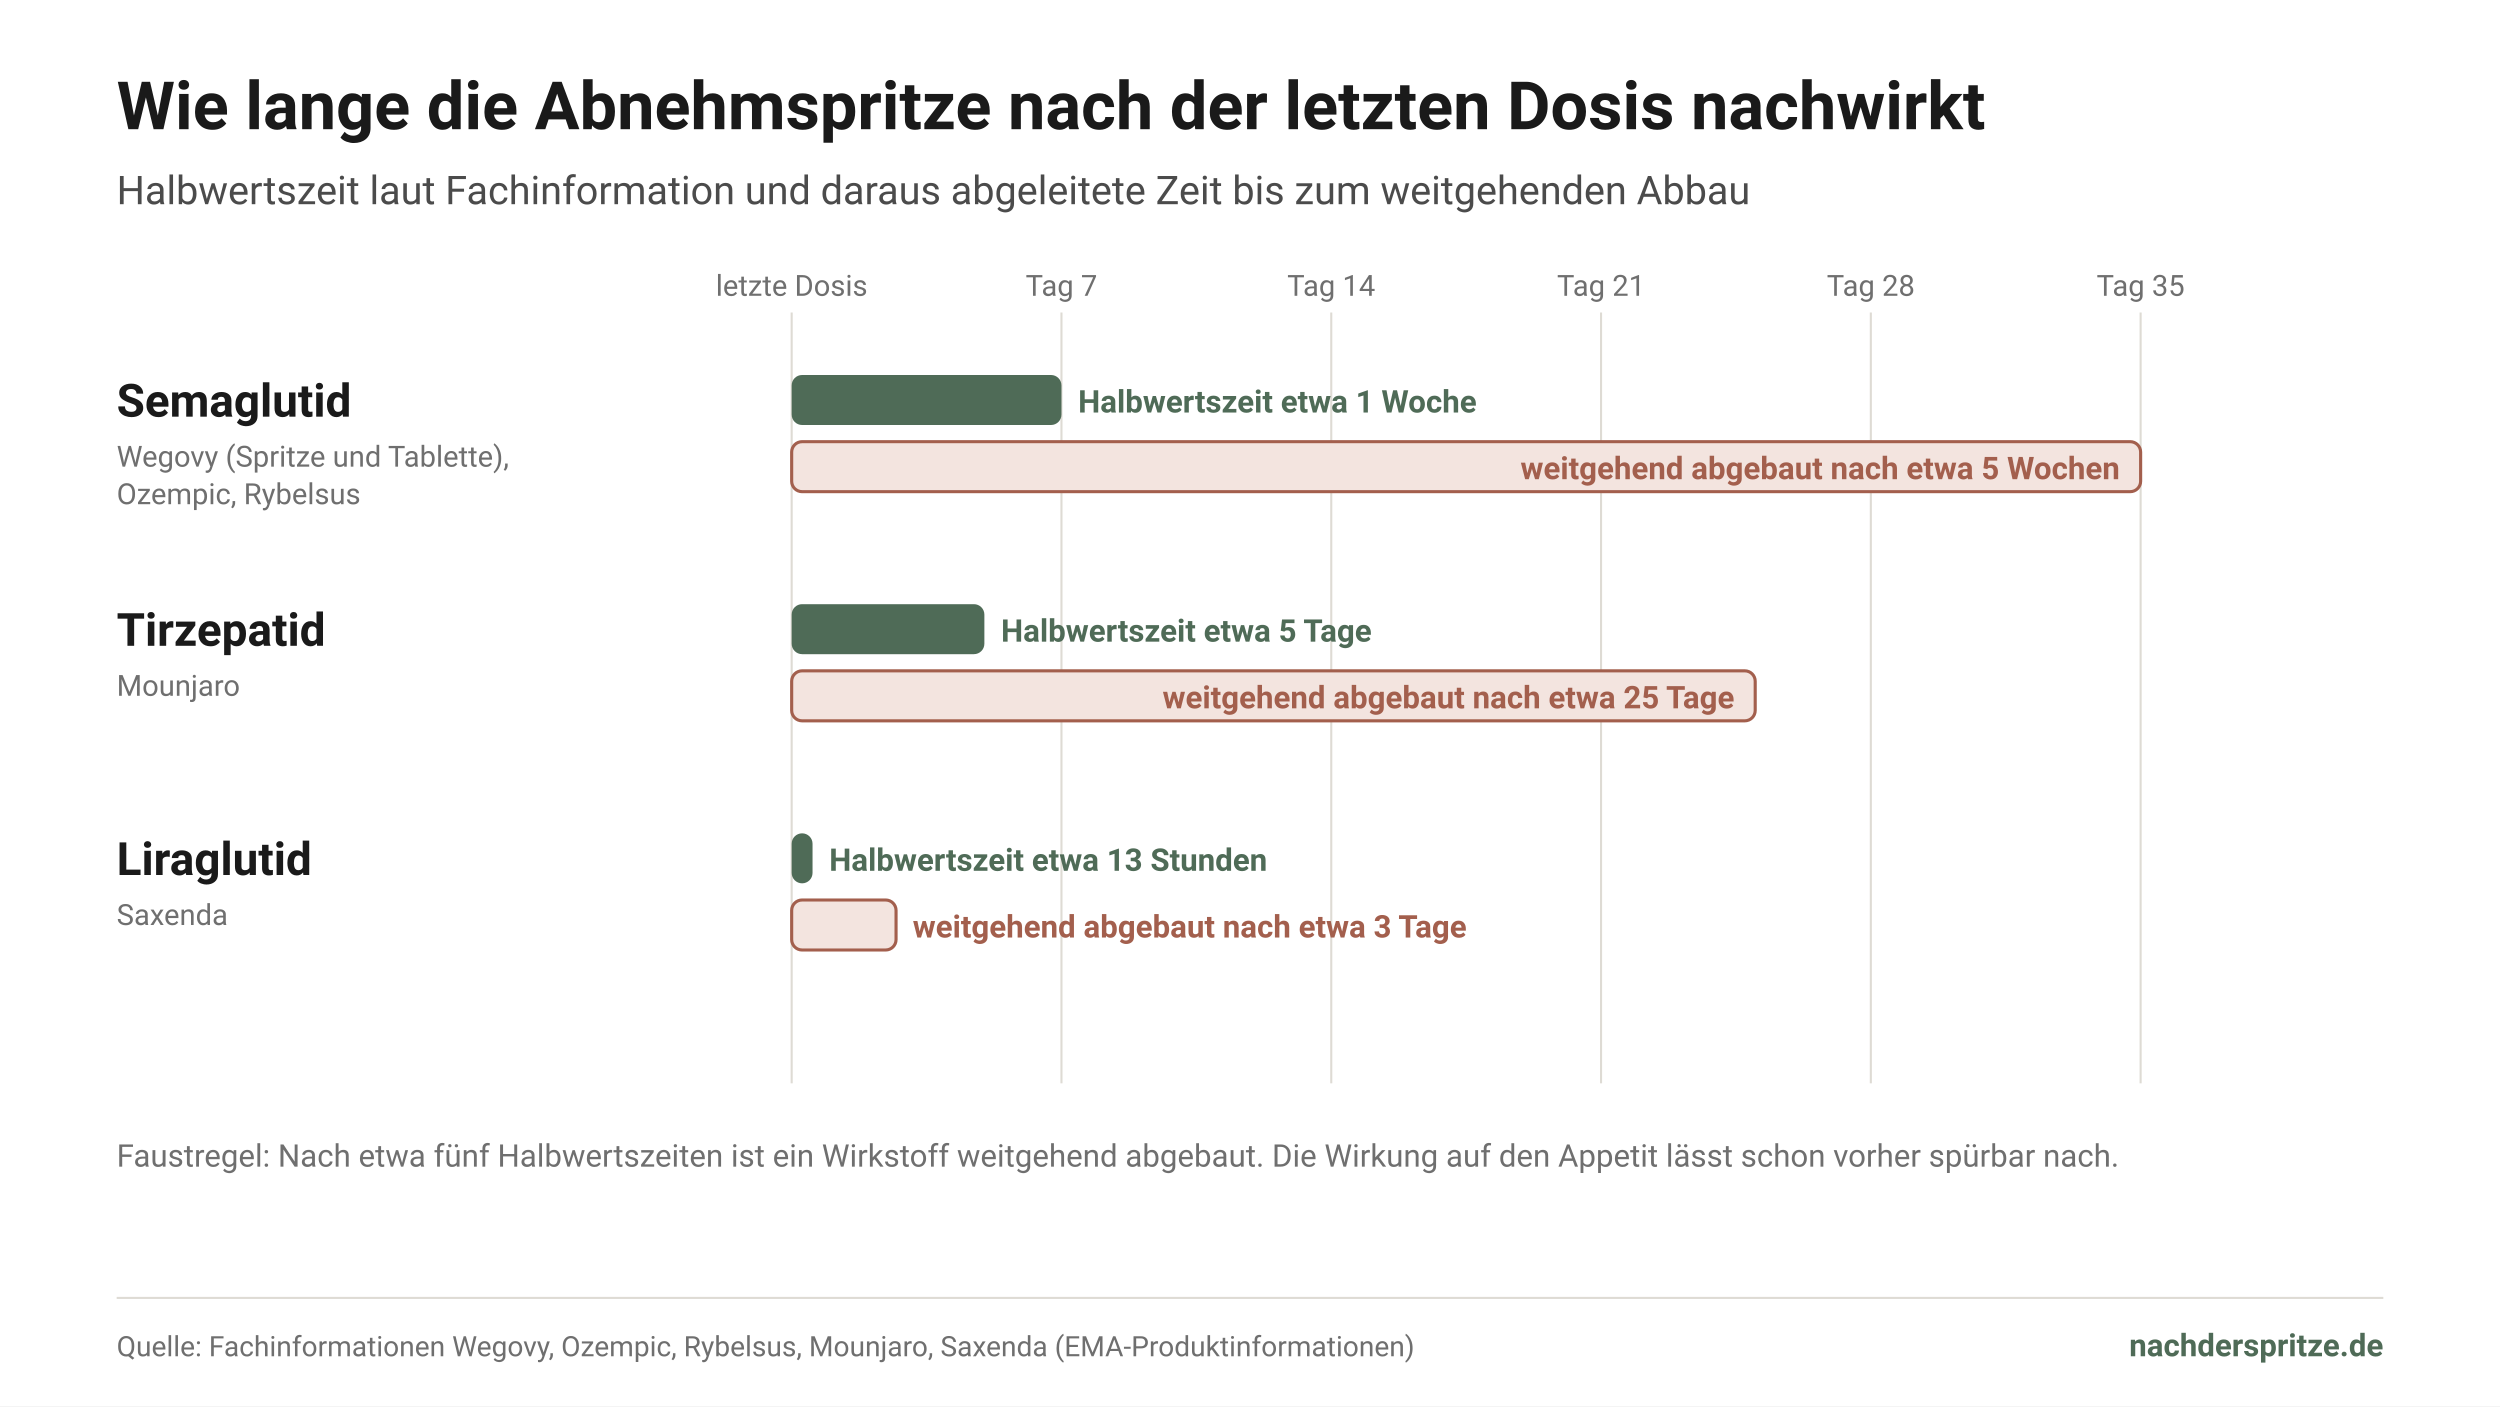
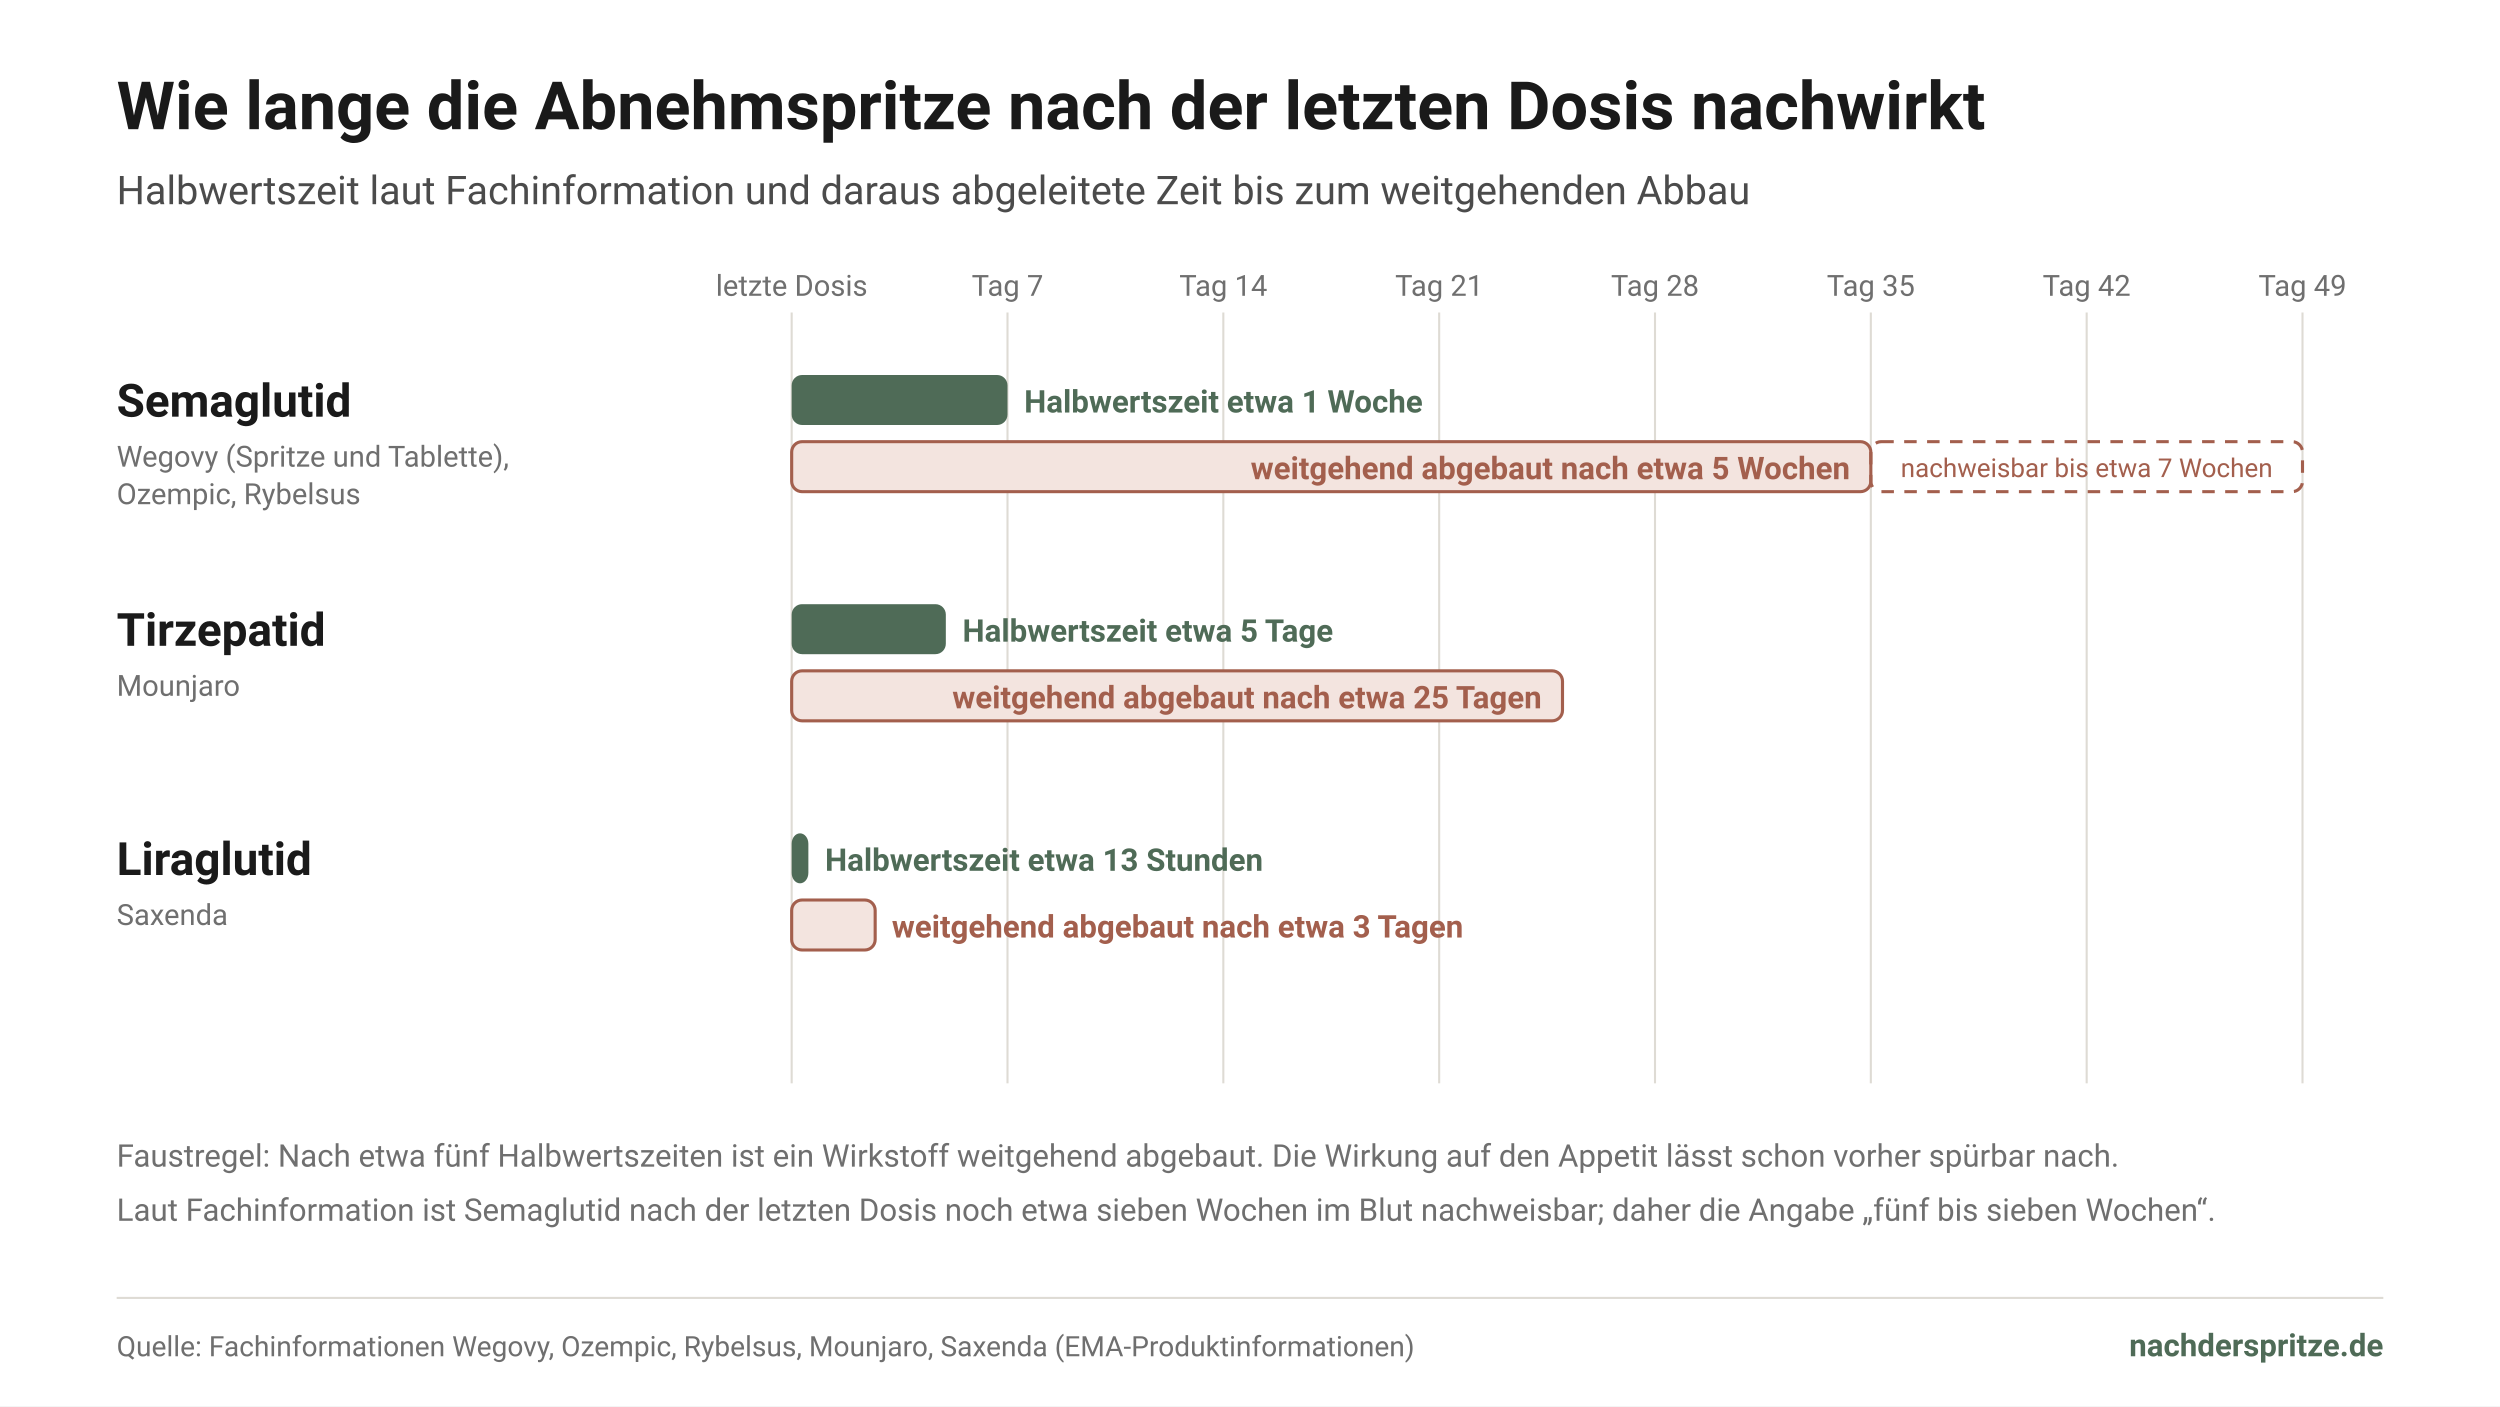
<svg xmlns="http://www.w3.org/2000/svg" width="1200" height="675" viewBox="0 0 1200 675" role="img" aria-labelledby="t d" font-family="'Hanken Grotesk Variable', 'Hanken Grotesk', system-ui, -apple-system, 'Segoe UI', Roboto, Helvetica, Arial, sans-serif">
  <rect width="1200" height="675" fill="#ffffff" />
  <text x="56" y="62" font-size="32" font-weight="700" fill="#1a1a1a" text-anchor="start">Wie lange die Abnehmspritze nach der letzten Dosis nachwirkt</text>
  <text x="56" y="98" font-size="19" font-weight="400" fill="#4b4b4b" text-anchor="start">Halbwertszeit laut Fachinformation und daraus abgeleitete Zeit bis zum weitgehenden Abbau</text>
  <line x1="380" y1="150" x2="380" y2="520" stroke="#dedbd4" stroke-width="1" />
  <text x="380" y="142" font-size="14" font-weight="400" fill="#6f6f6f" text-anchor="middle">letzte Dosis</text>
-   <line x1="509.5" y1="150" x2="509.5" y2="520" stroke="#dedbd4" stroke-width="1" />
-   <text x="509.5" y="142" font-size="14" font-weight="400" fill="#6f6f6f" text-anchor="middle">Tag 7</text>
-   <line x1="639" y1="150" x2="639" y2="520" stroke="#dedbd4" stroke-width="1" />
-   <text x="639" y="142" font-size="14" font-weight="400" fill="#6f6f6f" text-anchor="middle">Tag 14</text>
-   <line x1="768.5" y1="150" x2="768.5" y2="520" stroke="#dedbd4" stroke-width="1" />
-   <text x="768.5" y="142" font-size="14" font-weight="400" fill="#6f6f6f" text-anchor="middle">Tag 21</text>
+   <line x1="483.6" y1="150" x2="483.6" y2="520" stroke="#dedbd4" stroke-width="1" />
+   <text x="483.6" y="142" font-size="14" font-weight="400" fill="#6f6f6f" text-anchor="middle">Tag 7</text>
+   <line x1="587.2" y1="150" x2="587.2" y2="520" stroke="#dedbd4" stroke-width="1" />
+   <text x="587.2" y="142" font-size="14" font-weight="400" fill="#6f6f6f" text-anchor="middle">Tag 14</text>
+   <line x1="690.8" y1="150" x2="690.8" y2="520" stroke="#dedbd4" stroke-width="1" />
+   <text x="690.8" y="142" font-size="14" font-weight="400" fill="#6f6f6f" text-anchor="middle">Tag 21</text>
+   <line x1="794.4" y1="150" x2="794.4" y2="520" stroke="#dedbd4" stroke-width="1" />
+   <text x="794.4" y="142" font-size="14" font-weight="400" fill="#6f6f6f" text-anchor="middle">Tag 28</text>
  <line x1="898" y1="150" x2="898" y2="520" stroke="#dedbd4" stroke-width="1" />
-   <text x="898" y="142" font-size="14" font-weight="400" fill="#6f6f6f" text-anchor="middle">Tag 28</text>
-   <line x1="1027.5" y1="150" x2="1027.5" y2="520" stroke="#dedbd4" stroke-width="1" />
-   <text x="1027.5" y="142" font-size="14" font-weight="400" fill="#6f6f6f" text-anchor="middle">Tag 35</text>
+   <text x="898" y="142" font-size="14" font-weight="400" fill="#6f6f6f" text-anchor="middle">Tag 35</text>
+   <line x1="1001.6" y1="150" x2="1001.6" y2="520" stroke="#dedbd4" stroke-width="1" />
+   <text x="1001.6" y="142" font-size="14" font-weight="400" fill="#6f6f6f" text-anchor="middle">Tag 42</text>
+   <line x1="1105.2" y1="150" x2="1105.2" y2="520" stroke="#dedbd4" stroke-width="1" />
+   <text x="1105.2" y="142" font-size="14" font-weight="400" fill="#6f6f6f" text-anchor="middle">Tag 49</text>
  <text x="56" y="200" font-size="22" font-weight="700" fill="#1a1a1a" text-anchor="start">Semaglutid</text>
  <text x="56" y="224" font-size="14" font-weight="400" fill="#6f6f6f" text-anchor="start">Wegovy (Spritze und Tablette),</text>
  <text x="56" y="242" font-size="14" font-weight="400" fill="#6f6f6f" text-anchor="start">Ozempic, Rybelsus</text>
-   <rect x="380" y="180" width="129.5" height="24" rx="5" fill="#4f6b57" />
-   <text x="517.5" y="198" font-size="15" font-weight="600" fill="#4f6b57" text-anchor="start">Halbwertszeit etwa 1 Woche</text>
-   <rect x="380" y="212" width="647.5" height="24" rx="5" fill="#f3e4df" stroke="#a35f4d" stroke-width="1.5" />
-   <text x="1017.5" y="230" font-size="15" font-weight="600" fill="#a35f4d" text-anchor="end">weitgehend abgebaut nach etwa 5 Wochen</text>
+   <rect x="380" y="180" width="103.6" height="24" rx="5" fill="#4f6b57" />
+   <text x="491.6" y="198" font-size="15" font-weight="600" fill="#4f6b57" text-anchor="start">Halbwertszeit etwa 1 Woche</text>
+   <rect x="380" y="212" width="518" height="24" rx="5" fill="#f3e4df" stroke="#a35f4d" stroke-width="1.5" />
+   <text x="888" y="230" font-size="15" font-weight="600" fill="#a35f4d" text-anchor="end">weitgehend abgebaut nach etwa 5 Wochen</text>
+   <rect x="898" y="212" width="207.2" height="24" rx="5" fill="none" stroke="#a35f4d" stroke-width="1.5" stroke-dasharray="6 5" />
+   <text x="1001.6" y="229" font-size="12.5" font-weight="400" fill="#a35f4d" text-anchor="middle">nachweisbar bis etwa 7 Wochen</text>
  <text x="56" y="310" font-size="22" font-weight="700" fill="#1a1a1a" text-anchor="start">Tirzepatid</text>
  <text x="56" y="334" font-size="14" font-weight="400" fill="#6f6f6f" text-anchor="start">Mounjaro</text>
-   <rect x="380" y="290" width="92.5" height="24" rx="5" fill="#4f6b57" />
-   <text x="480.5" y="308" font-size="15" font-weight="600" fill="#4f6b57" text-anchor="start">Halbwertszeit etwa 5 Tage</text>
-   <rect x="380" y="322" width="462.5" height="24" rx="5" fill="#f3e4df" stroke="#a35f4d" stroke-width="1.5" />
-   <text x="832.5" y="340" font-size="15" font-weight="600" fill="#a35f4d" text-anchor="end">weitgehend abgebaut nach etwa 25 Tage</text>
+   <rect x="380" y="290" width="74" height="24" rx="5" fill="#4f6b57" />
+   <text x="462" y="308" font-size="15" font-weight="600" fill="#4f6b57" text-anchor="start">Halbwertszeit etwa 5 Tage</text>
+   <rect x="380" y="322" width="370" height="24" rx="5" fill="#f3e4df" stroke="#a35f4d" stroke-width="1.5" />
+   <text x="740" y="340" font-size="15" font-weight="600" fill="#a35f4d" text-anchor="end">weitgehend abgebaut nach etwa 25 Tagen</text>
  <text x="56" y="420" font-size="22" font-weight="700" fill="#1a1a1a" text-anchor="start">Liraglutid</text>
  <text x="56" y="444" font-size="14" font-weight="400" fill="#6f6f6f" text-anchor="start">Saxenda</text>
-   <rect x="380" y="400" width="10.021" height="24" rx="5" fill="#4f6b57" />
-   <text x="398.021" y="418" font-size="15" font-weight="600" fill="#4f6b57" text-anchor="start">Halbwertszeit etwa 13 Stunden</text>
-   <rect x="380" y="432" width="50.104" height="24" rx="5" fill="#f3e4df" stroke="#a35f4d" stroke-width="1.5" />
-   <text x="438.104" y="450" font-size="15" font-weight="600" fill="#a35f4d" text-anchor="start">weitgehend abgebaut nach etwa 3 Tage</text>
+   <rect x="380" y="400" width="8.017" height="24" rx="5" fill="#4f6b57" />
+   <text x="396.017" y="418" font-size="15" font-weight="600" fill="#4f6b57" text-anchor="start">Halbwertszeit etwa 13 Stunden</text>
+   <rect x="380" y="432" width="40.083" height="24" rx="5" fill="#f3e4df" stroke="#a35f4d" stroke-width="1.5" />
+   <text x="428.083" y="450" font-size="15" font-weight="600" fill="#a35f4d" text-anchor="start">weitgehend abgebaut nach etwa 3 Tagen</text>
  <text x="56" y="560" font-size="15" font-weight="400" fill="#6f6f6f" text-anchor="start">Faustregel: Nach etwa fünf Halbwertszeiten ist ein Wirkstoff weitgehend abgebaut. Die Wirkung auf den Appetit lässt schon vorher spürbar nach.</text>
+   <text x="56" y="586" font-size="15" font-weight="400" fill="#6f6f6f" text-anchor="start">Laut Fachinformation ist Semaglutid nach der letzten Dosis noch etwa sieben Wochen im Blut nachweisbar; daher die Angabe „fünf bis sieben Wochen“.</text>
  <line x1="56" y1="623" x2="1144" y2="623" stroke="#dedbd4" stroke-width="1" />
  <text x="56" y="651" font-size="13.5" font-weight="400" fill="#6f6f6f" text-anchor="start">Quelle: Fachinformationen Wegovy, Ozempic, Rybelsus, Mounjaro, Saxenda (EMA-Produktinformationen)</text>
  <text x="1144" y="651" font-size="15" font-weight="600" fill="#4f6b57" text-anchor="end">nachderspritze.de</text>
</svg>
